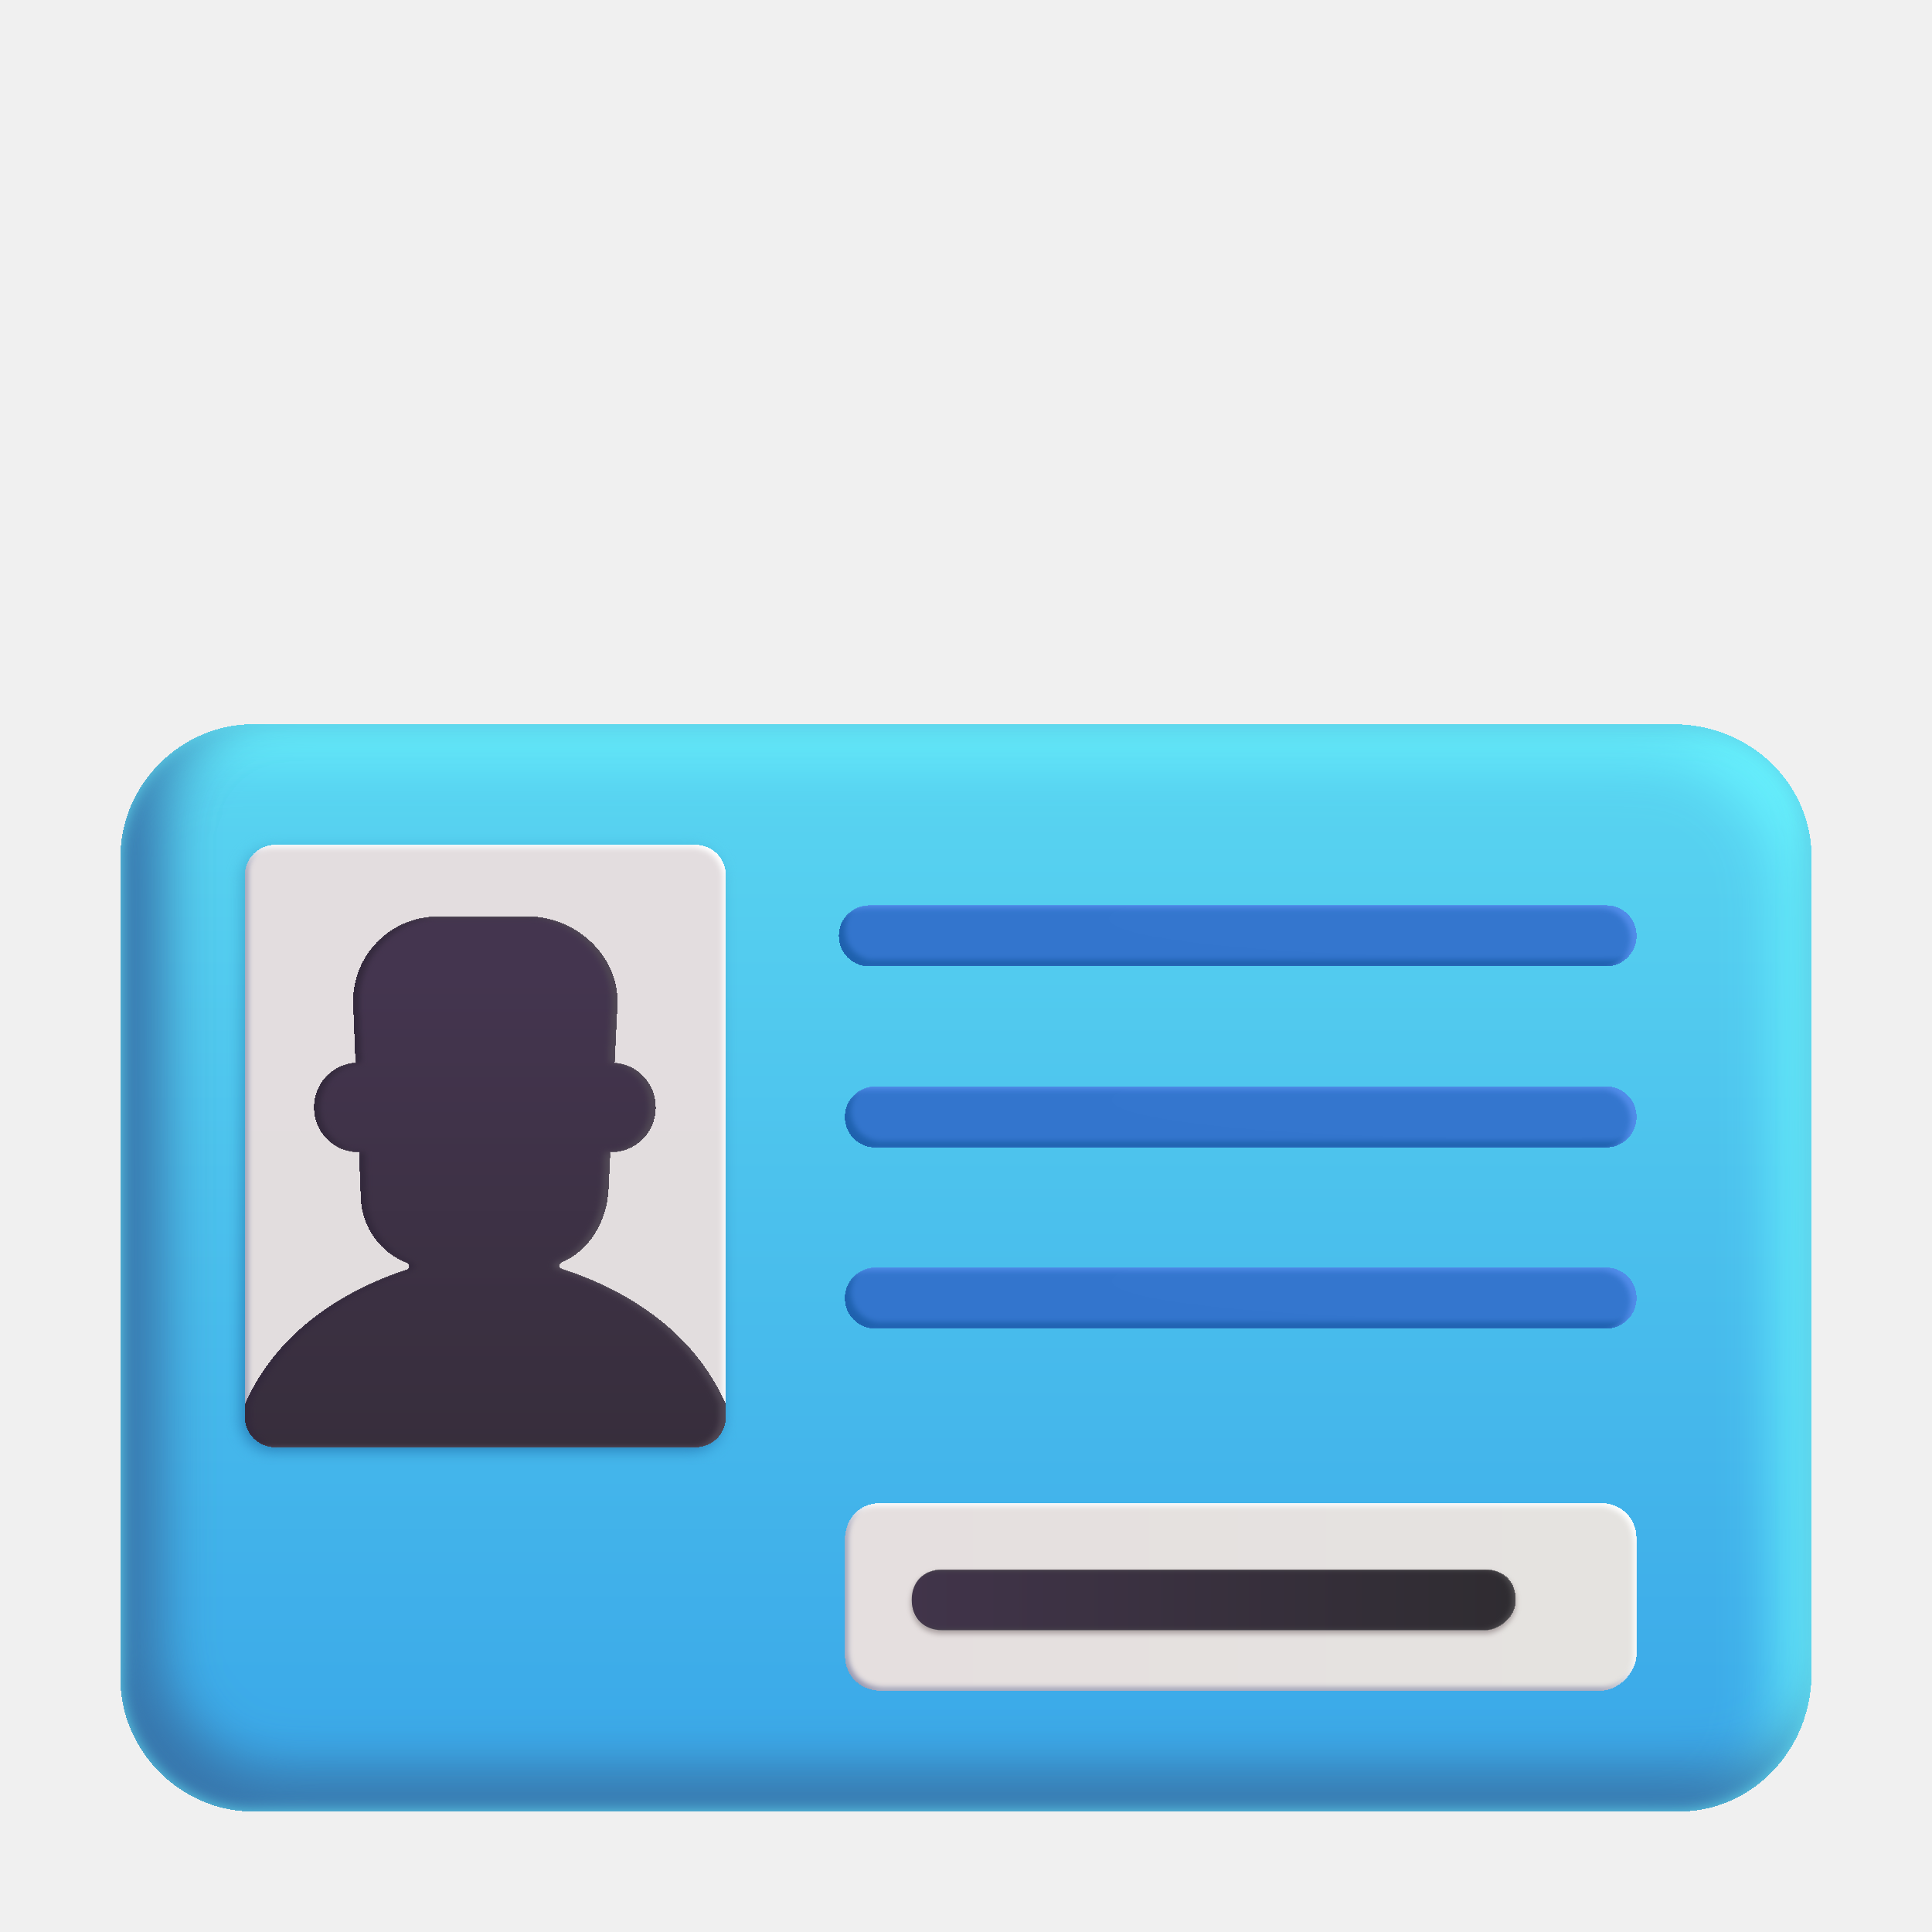
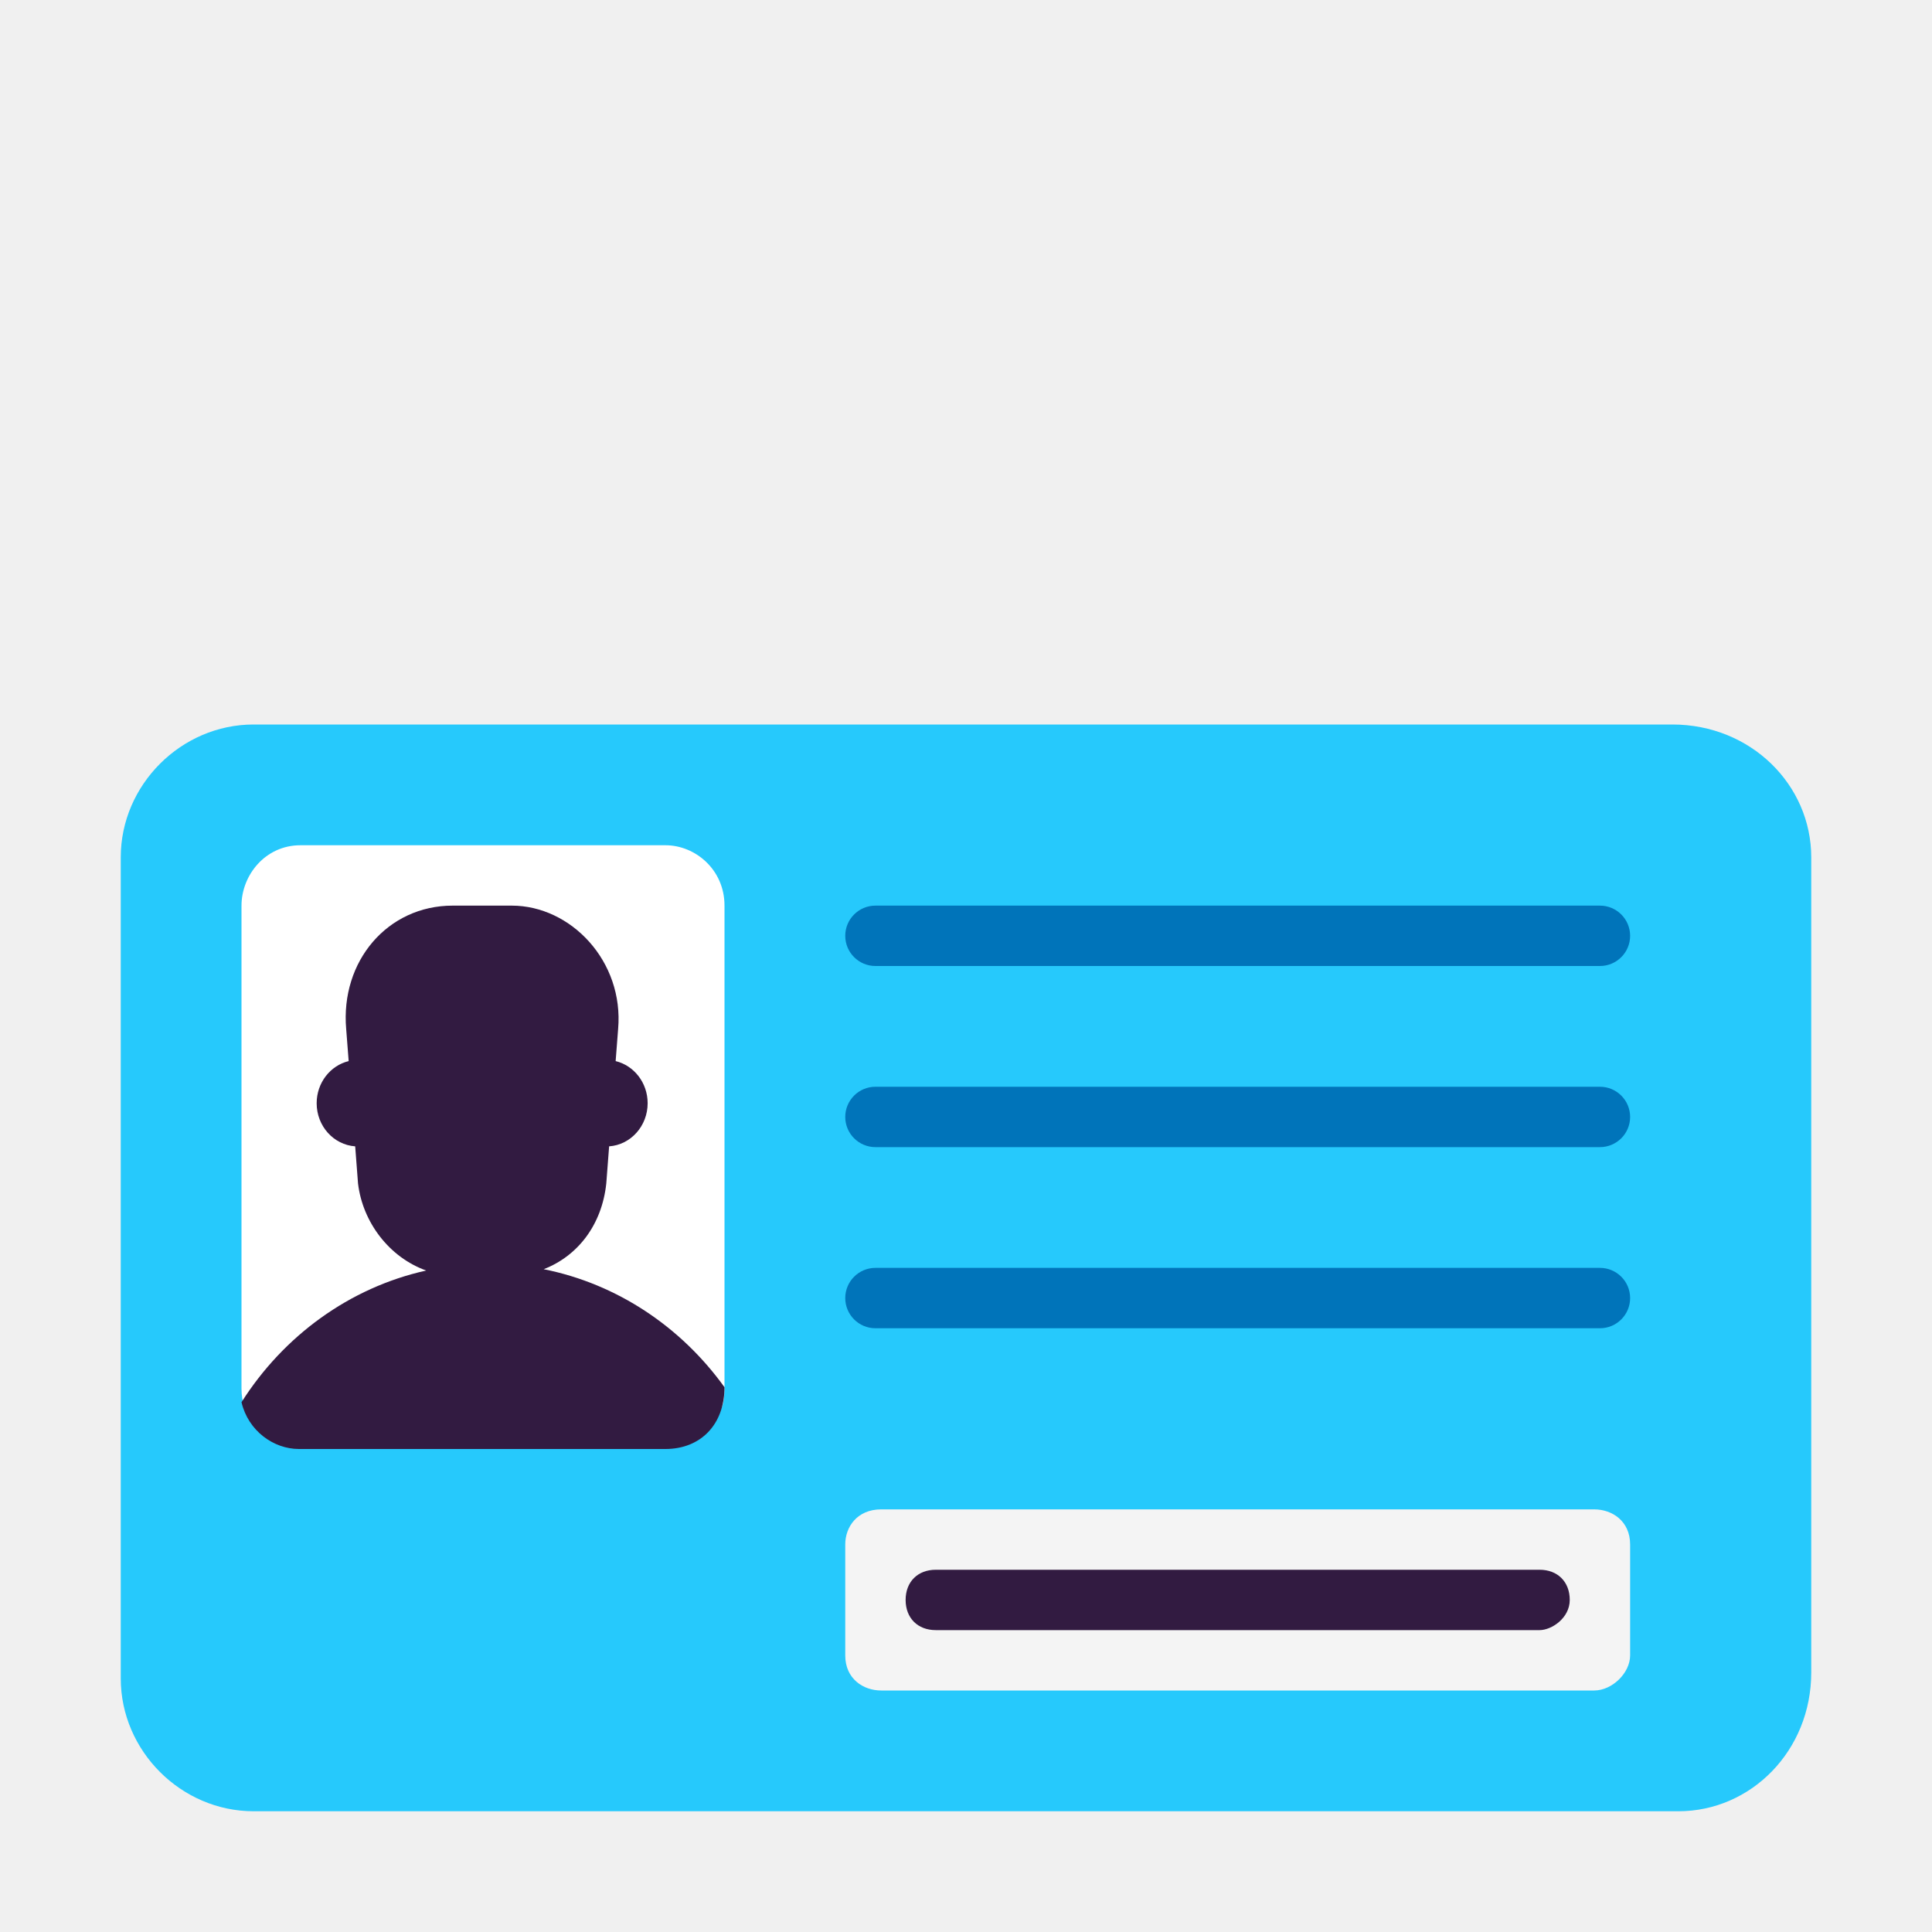
<svg xmlns="http://www.w3.org/2000/svg" width="32" height="32" viewBox="0 0 32 32" fill="none">
-   <g filter="url(#filter0_iiii_4793_1073)">
-     <path d="M27.8 30H4.2C3 30 2 29 2 27.8V14.2C2 13 3 12 4.2 12H27.7C29 12 30 13 30 14.2V27.7C30 29 29 30 27.8 30Z" fill="url(#paint0_linear_4793_1073)" />
-   </g>
-   <g filter="url(#filter1_ii_4793_1073)">
-     <path d="M26.5 28H14.6C14.3 28 14 27.8 14 27.4V25.5C14 25.2 14.2 24.9 14.6 24.9H26.5C26.8 24.9 27.1 25.1 27.1 25.5V27.4C27.1 27.7 26.8 28 26.5 28Z" fill="url(#paint1_linear_4793_1073)" />
-   </g>
-   <g filter="url(#filter2_di_4793_1073)">
-     <path d="M24.6 27H15.6C15.3 27 15.1 26.8 15.1 26.5C15.1 26.2 15.3 26 15.6 26H24.6C24.9 26 25.1 26.2 25.1 26.5C25.1 26.8 24.8 27 24.6 27Z" fill="url(#paint2_linear_4793_1073)" />
-   </g>
-   <g filter="url(#filter3_ii_4793_1073)">
-     <path fill-rule="evenodd" clip-rule="evenodd" d="M14 21.5C14 21.224 14.224 21 14.5 21H26.6C26.876 21 27.1 21.224 27.1 21.5C27.1 21.776 26.876 22 26.6 22H14.5C14.224 22 14 21.776 14 21.5Z" fill="url(#paint3_radial_4793_1073)" />
-   </g>
-   <g filter="url(#filter4_ii_4793_1073)">
-     <path fill-rule="evenodd" clip-rule="evenodd" d="M14 18.5C14 18.224 14.224 18 14.5 18H26.6C26.876 18 27.1 18.224 27.1 18.5C27.1 18.776 26.876 19 26.6 19H14.5C14.224 19 14 18.776 14 18.5Z" fill="url(#paint4_radial_4793_1073)" />
-   </g>
-   <g filter="url(#filter5_ii_4793_1073)">
-     <path fill-rule="evenodd" clip-rule="evenodd" d="M13.9 15.5C13.9 15.224 14.124 15 14.4 15H26.6C26.876 15 27.1 15.224 27.1 15.5C27.1 15.776 26.876 16 26.6 16H14.4C14.124 16 13.9 15.776 13.9 15.5Z" fill="url(#paint5_radial_4793_1073)" />
-   </g>
-   <g filter="url(#filter6_f_4793_1073)">
-     <path d="M4.004 14.547C4.004 14.271 4.228 14.047 4.504 14.047H11.457C11.733 14.047 11.957 14.271 11.957 14.547V23.516C11.957 23.792 11.733 24.016 11.457 24.016H4.504C4.228 24.016 4.004 23.792 4.004 23.516V14.547Z" fill="url(#paint6_linear_4793_1073)" />
-   </g>
-   <g filter="url(#filter7_ii_4793_1073)">
-     <path d="M4.062 14.498C4.062 14.222 4.286 13.998 4.562 13.998H11.516C11.792 13.998 12.016 14.222 12.016 14.498V23.467C12.016 23.743 11.792 23.967 11.516 23.967H4.562C4.286 23.967 4.062 23.743 4.062 23.467V14.498Z" fill="url(#paint7_linear_4793_1073)" />
-   </g>
-   <g filter="url(#filter8_ii_4793_1073)">
-     <path d="M12.016 23.263V23.467C12.016 23.743 11.792 23.967 11.516 23.967H4.562C4.286 23.967 4.062 23.743 4.062 23.467V23.263C4.599 22.043 5.716 21.37 6.746 21.03C6.795 21.014 6.793 20.933 6.745 20.914C6.312 20.745 6.001 20.333 5.982 19.843L5.952 19.08L5.945 19.08C5.538 19.08 5.207 18.75 5.207 18.342C5.207 17.951 5.51 17.631 5.894 17.605L5.856 16.64C5.825 15.846 6.461 15.185 7.255 15.185H8.745C9.545 15.185 10.26 15.854 10.221 16.653L10.175 17.606C10.556 17.635 10.855 17.954 10.855 18.342C10.855 18.75 10.525 19.08 10.117 19.08L10.104 19.08L10.075 19.681C10.049 20.239 9.753 20.707 9.294 20.908C9.248 20.928 9.249 21.003 9.297 21.018C10.336 21.355 11.473 22.028 12.016 23.263Z" fill="url(#paint8_linear_4793_1073)" />
-   </g>
-   <defs>
-     <filter id="filter0_iiii_4793_1073" x="1.5" y="11.5" width="29" height="19" filterUnits="userSpaceOnUse" color-interpolation-filters="sRGB">
-       <feFlood flood-opacity="0" result="BackgroundImageFix" />
-       <feBlend mode="normal" in="SourceGraphic" in2="BackgroundImageFix" result="shape" />
-       <feColorMatrix in="SourceAlpha" type="matrix" values="0 0 0 0 0 0 0 0 0 0 0 0 0 0 0 0 0 0 127 0" result="hardAlpha" />
-       <feOffset dx="0.5" dy="-0.5" />
-       <feGaussianBlur stdDeviation="0.5" />
-       <feComposite in2="hardAlpha" operator="arithmetic" k2="-1" k3="1" />
-       <feColorMatrix type="matrix" values="0 0 0 0 0.235 0 0 0 0 0.545 0 0 0 0 0.749 0 0 0 1 0" />
-       <feBlend mode="normal" in2="shape" result="effect1_innerShadow_4793_1073" />
-       <feColorMatrix in="SourceAlpha" type="matrix" values="0 0 0 0 0 0 0 0 0 0 0 0 0 0 0 0 0 0 127 0" result="hardAlpha" />
-       <feOffset dx="-0.5" dy="0.5" />
-       <feGaussianBlur stdDeviation="0.5" />
-       <feComposite in2="hardAlpha" operator="arithmetic" k2="-1" k3="1" />
-       <feColorMatrix type="matrix" values="0 0 0 0 0.408 0 0 0 0 0.957 0 0 0 0 1 0 0 0 1 0" />
-       <feBlend mode="normal" in2="effect1_innerShadow_4793_1073" result="effect2_innerShadow_4793_1073" />
-       <feColorMatrix in="SourceAlpha" type="matrix" values="0 0 0 0 0 0 0 0 0 0 0 0 0 0 0 0 0 0 127 0" result="hardAlpha" />
-       <feOffset dx="0.5" dy="-0.5" />
-       <feGaussianBlur stdDeviation="0.5" />
-       <feComposite in2="hardAlpha" operator="arithmetic" k2="-1" k3="1" />
-       <feColorMatrix type="matrix" values="0 0 0 0 0.212 0 0 0 0 0.451 0 0 0 0 0.667 0 0 0 1 0" />
-       <feBlend mode="normal" in2="effect2_innerShadow_4793_1073" result="effect3_innerShadow_4793_1073" />
-       <feColorMatrix in="SourceAlpha" type="matrix" values="0 0 0 0 0 0 0 0 0 0 0 0 0 0 0 0 0 0 127 0" result="hardAlpha" />
-       <feOffset />
-       <feGaussianBlur stdDeviation="0.125" />
-       <feComposite in2="hardAlpha" operator="arithmetic" k2="-1" k3="1" />
-       <feColorMatrix type="matrix" values="0 0 0 0 0.384 0 0 0 0 0.851 0 0 0 0 0.929 0 0 0 1 0" />
-       <feBlend mode="normal" in2="effect3_innerShadow_4793_1073" result="effect4_innerShadow_4793_1073" />
-     </filter>
-     <filter id="filter1_ii_4793_1073" x="13.95" y="24.85" width="13.2" height="3.2" filterUnits="userSpaceOnUse" color-interpolation-filters="sRGB">
-       <feFlood flood-opacity="0" result="BackgroundImageFix" />
-       <feBlend mode="normal" in="SourceGraphic" in2="BackgroundImageFix" result="shape" />
-       <feColorMatrix in="SourceAlpha" type="matrix" values="0 0 0 0 0 0 0 0 0 0 0 0 0 0 0 0 0 0 127 0" result="hardAlpha" />
-       <feOffset dx="0.05" dy="-0.05" />
-       <feGaussianBlur stdDeviation="0.05" />
-       <feComposite in2="hardAlpha" operator="arithmetic" k2="-1" k3="1" />
-       <feColorMatrix type="matrix" values="0 0 0 0 0.576 0 0 0 0 0.588 0 0 0 0 0.69 0 0 0 1 0" />
-       <feBlend mode="normal" in2="shape" result="effect1_innerShadow_4793_1073" />
-       <feColorMatrix in="SourceAlpha" type="matrix" values="0 0 0 0 0 0 0 0 0 0 0 0 0 0 0 0 0 0 127 0" result="hardAlpha" />
-       <feOffset dx="-0.05" dy="0.05" />
-       <feGaussianBlur stdDeviation="0.05" />
-       <feComposite in2="hardAlpha" operator="arithmetic" k2="-1" k3="1" />
-       <feColorMatrix type="matrix" values="0 0 0 0 1 0 0 0 0 1 0 0 0 0 1 0 0 0 1 0" />
-       <feBlend mode="normal" in2="effect1_innerShadow_4793_1073" result="effect2_innerShadow_4793_1073" />
-     </filter>
-     <filter id="filter2_di_4793_1073" x="15" y="25.95" width="10.2" height="1.2" filterUnits="userSpaceOnUse" color-interpolation-filters="sRGB">
-       <feFlood flood-opacity="0" result="BackgroundImageFix" />
-       <feColorMatrix in="SourceAlpha" type="matrix" values="0 0 0 0 0 0 0 0 0 0 0 0 0 0 0 0 0 0 127 0" result="hardAlpha" />
-       <feOffset dy="0.05" />
-       <feGaussianBlur stdDeviation="0.05" />
-       <feComposite in2="hardAlpha" operator="out" />
-       <feColorMatrix type="matrix" values="0 0 0 0 0.655 0 0 0 0 0.616 0 0 0 0 0.62 0 0 0 1 0" />
-       <feBlend mode="normal" in2="BackgroundImageFix" result="effect1_dropShadow_4793_1073" />
-       <feBlend mode="normal" in="SourceGraphic" in2="effect1_dropShadow_4793_1073" result="shape" />
-       <feColorMatrix in="SourceAlpha" type="matrix" values="0 0 0 0 0 0 0 0 0 0 0 0 0 0 0 0 0 0 127 0" result="hardAlpha" />
-       <feOffset dx="-0.05" />
-       <feGaussianBlur stdDeviation="0.05" />
-       <feComposite in2="hardAlpha" operator="arithmetic" k2="-1" k3="1" />
-       <feColorMatrix type="matrix" values="0 0 0 0 0.314 0 0 0 0 0.306 0 0 0 0 0.318 0 0 0 1 0" />
-       <feBlend mode="normal" in2="shape" result="effect2_innerShadow_4793_1073" />
-     </filter>
-     <filter id="filter3_ii_4793_1073" x="13.9" y="20.9" width="13.3" height="1.15" filterUnits="userSpaceOnUse" color-interpolation-filters="sRGB">
-       <feFlood flood-opacity="0" result="BackgroundImageFix" />
-       <feBlend mode="normal" in="SourceGraphic" in2="BackgroundImageFix" result="shape" />
-       <feColorMatrix in="SourceAlpha" type="matrix" values="0 0 0 0 0 0 0 0 0 0 0 0 0 0 0 0 0 0 127 0" result="hardAlpha" />
-       <feOffset dx="0.1" dy="-0.1" />
-       <feGaussianBlur stdDeviation="0.05" />
-       <feComposite in2="hardAlpha" operator="arithmetic" k2="-1" k3="1" />
-       <feColorMatrix type="matrix" values="0 0 0 0 0.118 0 0 0 0 0.38 0 0 0 0 0.682 0 0 0 1 0" />
-       <feBlend mode="normal" in2="shape" result="effect1_innerShadow_4793_1073" />
-       <feColorMatrix in="SourceAlpha" type="matrix" values="0 0 0 0 0 0 0 0 0 0 0 0 0 0 0 0 0 0 127 0" result="hardAlpha" />
-       <feOffset dx="-0.1" dy="0.05" />
-       <feGaussianBlur stdDeviation="0.05" />
-       <feComposite in2="hardAlpha" operator="arithmetic" k2="-1" k3="1" />
-       <feColorMatrix type="matrix" values="0 0 0 0 0.318 0 0 0 0 0.549 0 0 0 0 0.914 0 0 0 1 0" />
-       <feBlend mode="normal" in2="effect1_innerShadow_4793_1073" result="effect2_innerShadow_4793_1073" />
-     </filter>
-     <filter id="filter4_ii_4793_1073" x="13.9" y="17.9" width="13.3" height="1.15" filterUnits="userSpaceOnUse" color-interpolation-filters="sRGB">
-       <feFlood flood-opacity="0" result="BackgroundImageFix" />
-       <feBlend mode="normal" in="SourceGraphic" in2="BackgroundImageFix" result="shape" />
-       <feColorMatrix in="SourceAlpha" type="matrix" values="0 0 0 0 0 0 0 0 0 0 0 0 0 0 0 0 0 0 127 0" result="hardAlpha" />
-       <feOffset dx="0.1" dy="-0.1" />
-       <feGaussianBlur stdDeviation="0.05" />
-       <feComposite in2="hardAlpha" operator="arithmetic" k2="-1" k3="1" />
-       <feColorMatrix type="matrix" values="0 0 0 0 0.118 0 0 0 0 0.38 0 0 0 0 0.682 0 0 0 1 0" />
-       <feBlend mode="normal" in2="shape" result="effect1_innerShadow_4793_1073" />
-       <feColorMatrix in="SourceAlpha" type="matrix" values="0 0 0 0 0 0 0 0 0 0 0 0 0 0 0 0 0 0 127 0" result="hardAlpha" />
-       <feOffset dx="-0.1" dy="0.05" />
-       <feGaussianBlur stdDeviation="0.05" />
-       <feComposite in2="hardAlpha" operator="arithmetic" k2="-1" k3="1" />
-       <feColorMatrix type="matrix" values="0 0 0 0 0.318 0 0 0 0 0.549 0 0 0 0 0.914 0 0 0 1 0" />
-       <feBlend mode="normal" in2="effect1_innerShadow_4793_1073" result="effect2_innerShadow_4793_1073" />
-     </filter>
-     <filter id="filter5_ii_4793_1073" x="13.8" y="14.9" width="13.4" height="1.15" filterUnits="userSpaceOnUse" color-interpolation-filters="sRGB">
-       <feFlood flood-opacity="0" result="BackgroundImageFix" />
-       <feBlend mode="normal" in="SourceGraphic" in2="BackgroundImageFix" result="shape" />
-       <feColorMatrix in="SourceAlpha" type="matrix" values="0 0 0 0 0 0 0 0 0 0 0 0 0 0 0 0 0 0 127 0" result="hardAlpha" />
-       <feOffset dx="0.1" dy="-0.1" />
-       <feGaussianBlur stdDeviation="0.05" />
-       <feComposite in2="hardAlpha" operator="arithmetic" k2="-1" k3="1" />
-       <feColorMatrix type="matrix" values="0 0 0 0 0.118 0 0 0 0 0.38 0 0 0 0 0.682 0 0 0 1 0" />
-       <feBlend mode="normal" in2="shape" result="effect1_innerShadow_4793_1073" />
-       <feColorMatrix in="SourceAlpha" type="matrix" values="0 0 0 0 0 0 0 0 0 0 0 0 0 0 0 0 0 0 127 0" result="hardAlpha" />
-       <feOffset dx="-0.1" dy="0.05" />
-       <feGaussianBlur stdDeviation="0.05" />
-       <feComposite in2="hardAlpha" operator="arithmetic" k2="-1" k3="1" />
-       <feColorMatrix type="matrix" values="0 0 0 0 0.318 0 0 0 0 0.549 0 0 0 0 0.914 0 0 0 1 0" />
-       <feBlend mode="normal" in2="effect1_innerShadow_4793_1073" result="effect2_innerShadow_4793_1073" />
-     </filter>
-     <filter id="filter6_f_4793_1073" x="3.754" y="13.797" width="8.453" height="10.469" filterUnits="userSpaceOnUse" color-interpolation-filters="sRGB">
-       <feFlood flood-opacity="0" result="BackgroundImageFix" />
-       <feBlend mode="normal" in="SourceGraphic" in2="BackgroundImageFix" result="shape" />
-       <feGaussianBlur stdDeviation="0.125" result="effect1_foregroundBlur_4793_1073" />
-     </filter>
-     <filter id="filter7_ii_4793_1073" x="4.013" y="13.948" width="8.053" height="10.069" filterUnits="userSpaceOnUse" color-interpolation-filters="sRGB">
-       <feFlood flood-opacity="0" result="BackgroundImageFix" />
-       <feBlend mode="normal" in="SourceGraphic" in2="BackgroundImageFix" result="shape" />
-       <feColorMatrix in="SourceAlpha" type="matrix" values="0 0 0 0 0 0 0 0 0 0 0 0 0 0 0 0 0 0 127 0" result="hardAlpha" />
-       <feOffset dx="0.05" dy="-0.05" />
-       <feGaussianBlur stdDeviation="0.05" />
-       <feComposite in2="hardAlpha" operator="arithmetic" k2="-1" k3="1" />
-       <feColorMatrix type="matrix" values="0 0 0 0 0.576 0 0 0 0 0.588 0 0 0 0 0.69 0 0 0 1 0" />
-       <feBlend mode="normal" in2="shape" result="effect1_innerShadow_4793_1073" />
-       <feColorMatrix in="SourceAlpha" type="matrix" values="0 0 0 0 0 0 0 0 0 0 0 0 0 0 0 0 0 0 127 0" result="hardAlpha" />
-       <feOffset dx="-0.05" dy="0.05" />
-       <feGaussianBlur stdDeviation="0.05" />
-       <feComposite in2="hardAlpha" operator="arithmetic" k2="-1" k3="1" />
-       <feColorMatrix type="matrix" values="0 0 0 0 1 0 0 0 0 1 0 0 0 0 1 0 0 0 1 0" />
-       <feBlend mode="normal" in2="effect1_innerShadow_4793_1073" result="effect2_innerShadow_4793_1073" />
-     </filter>
-     <filter id="filter8_ii_4793_1073" x="3.962" y="15.185" width="8.153" height="8.781" filterUnits="userSpaceOnUse" color-interpolation-filters="sRGB">
-       <feFlood flood-opacity="0" result="BackgroundImageFix" />
-       <feBlend mode="normal" in="SourceGraphic" in2="BackgroundImageFix" result="shape" />
-       <feColorMatrix in="SourceAlpha" type="matrix" values="0 0 0 0 0 0 0 0 0 0 0 0 0 0 0 0 0 0 127 0" result="hardAlpha" />
-       <feOffset dx="0.1" />
-       <feGaussianBlur stdDeviation="0.05" />
-       <feComposite in2="hardAlpha" operator="arithmetic" k2="-1" k3="1" />
-       <feColorMatrix type="matrix" values="0 0 0 0 0.2 0 0 0 0 0.161 0 0 0 0 0.235 0 0 0 1 0" />
-       <feBlend mode="normal" in2="shape" result="effect1_innerShadow_4793_1073" />
-       <feColorMatrix in="SourceAlpha" type="matrix" values="0 0 0 0 0 0 0 0 0 0 0 0 0 0 0 0 0 0 127 0" result="hardAlpha" />
-       <feOffset dx="-0.1" />
-       <feGaussianBlur stdDeviation="0.05" />
-       <feComposite in2="hardAlpha" operator="arithmetic" k2="-1" k3="1" />
-       <feColorMatrix type="matrix" values="0 0 0 0 0.31 0 0 0 0 0.278 0 0 0 0 0.329 0 0 0 1 0" />
-       <feBlend mode="normal" in2="effect1_innerShadow_4793_1073" result="effect2_innerShadow_4793_1073" />
-     </filter>
-     <linearGradient id="paint0_linear_4793_1073" x1="16.016" y1="13.498" x2="16.016" y2="30.015" gradientUnits="userSpaceOnUse">
-       <stop stop-color="#57D2F0" />
-       <stop offset="1" stop-color="#39A6E8" />
-     </linearGradient>
-     <linearGradient id="paint1_linear_4793_1073" x1="14.656" y1="27.248" x2="26.344" y2="27.248" gradientUnits="userSpaceOnUse">
-       <stop stop-color="#E5DFDF" />
-       <stop offset="1" stop-color="#E5E3E0" />
-     </linearGradient>
-     <linearGradient id="paint2_linear_4793_1073" x1="15.065" y1="26.497" x2="25.058" y2="26.497" gradientUnits="userSpaceOnUse">
-       <stop stop-color="#41344A" />
-       <stop offset="1" stop-color="#2F2C31" />
-     </linearGradient>
-     <radialGradient id="paint3_radial_4793_1073" cx="0" cy="0" r="1" gradientUnits="userSpaceOnUse" gradientTransform="translate(25.0625 21.2167) rotate(90) scale(1.28125 13.2812)">
-       <stop stop-color="#3476CE" />
-       <stop offset="1" stop-color="#3375CD" />
-     </radialGradient>
-     <radialGradient id="paint4_radial_4793_1073" cx="0" cy="0" r="1" gradientUnits="userSpaceOnUse" gradientTransform="translate(25.0625 18.2167) rotate(90) scale(1.28125 13.2812)">
-       <stop stop-color="#3476CE" />
-       <stop offset="1" stop-color="#3375CD" />
-     </radialGradient>
-     <radialGradient id="paint5_radial_4793_1073" cx="0" cy="0" r="1" gradientUnits="userSpaceOnUse" gradientTransform="translate(25.047 15.2167) rotate(90) scale(1.28125 13.3826)">
-       <stop stop-color="#3476CE" />
-       <stop offset="1" stop-color="#3375CD" />
-     </radialGradient>
-     <linearGradient id="paint6_linear_4793_1073" x1="7.98" y1="14.047" x2="7.98" y2="24.016" gradientUnits="userSpaceOnUse">
-       <stop stop-color="#44B3D6" />
-       <stop offset="1" stop-color="#267CB6" />
-     </linearGradient>
-     <linearGradient id="paint7_linear_4793_1073" x1="8.906" y1="22.904" x2="8.906" y2="14.56" gradientUnits="userSpaceOnUse">
-       <stop stop-color="#E2DDDE" />
-       <stop offset="1" stop-color="#E3DDDF" />
-     </linearGradient>
-     <linearGradient id="paint8_linear_4793_1073" x1="8.039" y1="16.154" x2="8.039" y2="23.967" gradientUnits="userSpaceOnUse">
-       <stop stop-color="#44354F" />
-       <stop offset="1" stop-color="#372E3C" />
-     </linearGradient>
-   </defs>
+   <path d="M27.8 30H4.2C3 30 2 29 2 27.8V14.2C2 13 3 12 4.2 12H27.7C29 12 30 13 30 14.2V27.7C30 29 29 30 27.8 30Z" fill="#26C9FC" />
+   <path d="M26.405 28H14.595C14.298 28 14 27.806 14 27.419V25.581C14 25.29 14.198 25 14.595 25H26.405C26.702 25 27 25.194 27 25.581V27.419C27 27.71 26.702 28 26.405 28Z" fill="#F4F4F4" />
+   <path d="M11.024 23H8H4.976C4.583 23 4.191 23.741 4.053 23.328C4.019 23.227 4 23.118 4 23V15C4 14.5 4.39 14 4.976 14H11.024C11.512 14 12 14.4 12 15V23C12 23.072 11.994 23.142 11.983 23.208C11.903 23.691 11.539 23 11.024 23Z" fill="white" />
+   <path d="M14.5 15C14.224 15 14 15.224 14 15.5C14 15.776 14.224 16 14.5 16H26.5C26.776 16 27 15.776 27 15.5C27 15.224 26.776 15 26.5 15H14.5ZM14 18.5C14 18.224 14.224 18 14.5 18H26.5C26.776 18 27 18.224 27 18.5C27 18.776 26.776 19 26.5 19H14.5C14.224 19 14 18.776 14 18.5ZM14 21.5C14 21.224 14.224 21 14.5 21H26.5C26.776 21 27 21.224 27 21.5C27 21.776 26.776 22 26.5 22H14.5C14.224 22 14 21.776 14 21.5Z" fill="#0074BA" />
+   <path d="M8.476 15H7.497C6.42 15 5.636 15.92 5.734 17.045L5.775 17.575C5.471 17.649 5.245 17.933 5.245 18.273C5.245 18.652 5.526 18.962 5.883 18.987L5.93 19.602C6.007 20.245 6.447 20.825 7.059 21.044C5.786 21.327 4.696 22.128 4 23.225C4.111 23.699 4.531 24 4.951 24H11.021C11.608 24 12 23.591 12 22.977C11.283 21.98 10.224 21.265 9.005 21.022C9.569 20.804 9.969 20.289 10.042 19.602L10.089 18.987C10.446 18.962 10.727 18.651 10.727 18.273C10.727 17.933 10.501 17.649 10.197 17.575L10.238 17.045C10.336 15.92 9.455 15 8.476 15Z" fill="#321B41" />
+   <path d="M15.5 27H25.5C25.7 27 26 26.8 26 26.5C26 26.2 25.8 26 25.5 26H15.5C15.2 26 15 26.2 15 26.5C15 26.8 15.2 27 15.5 27Z" fill="#321B41" />
</svg>
